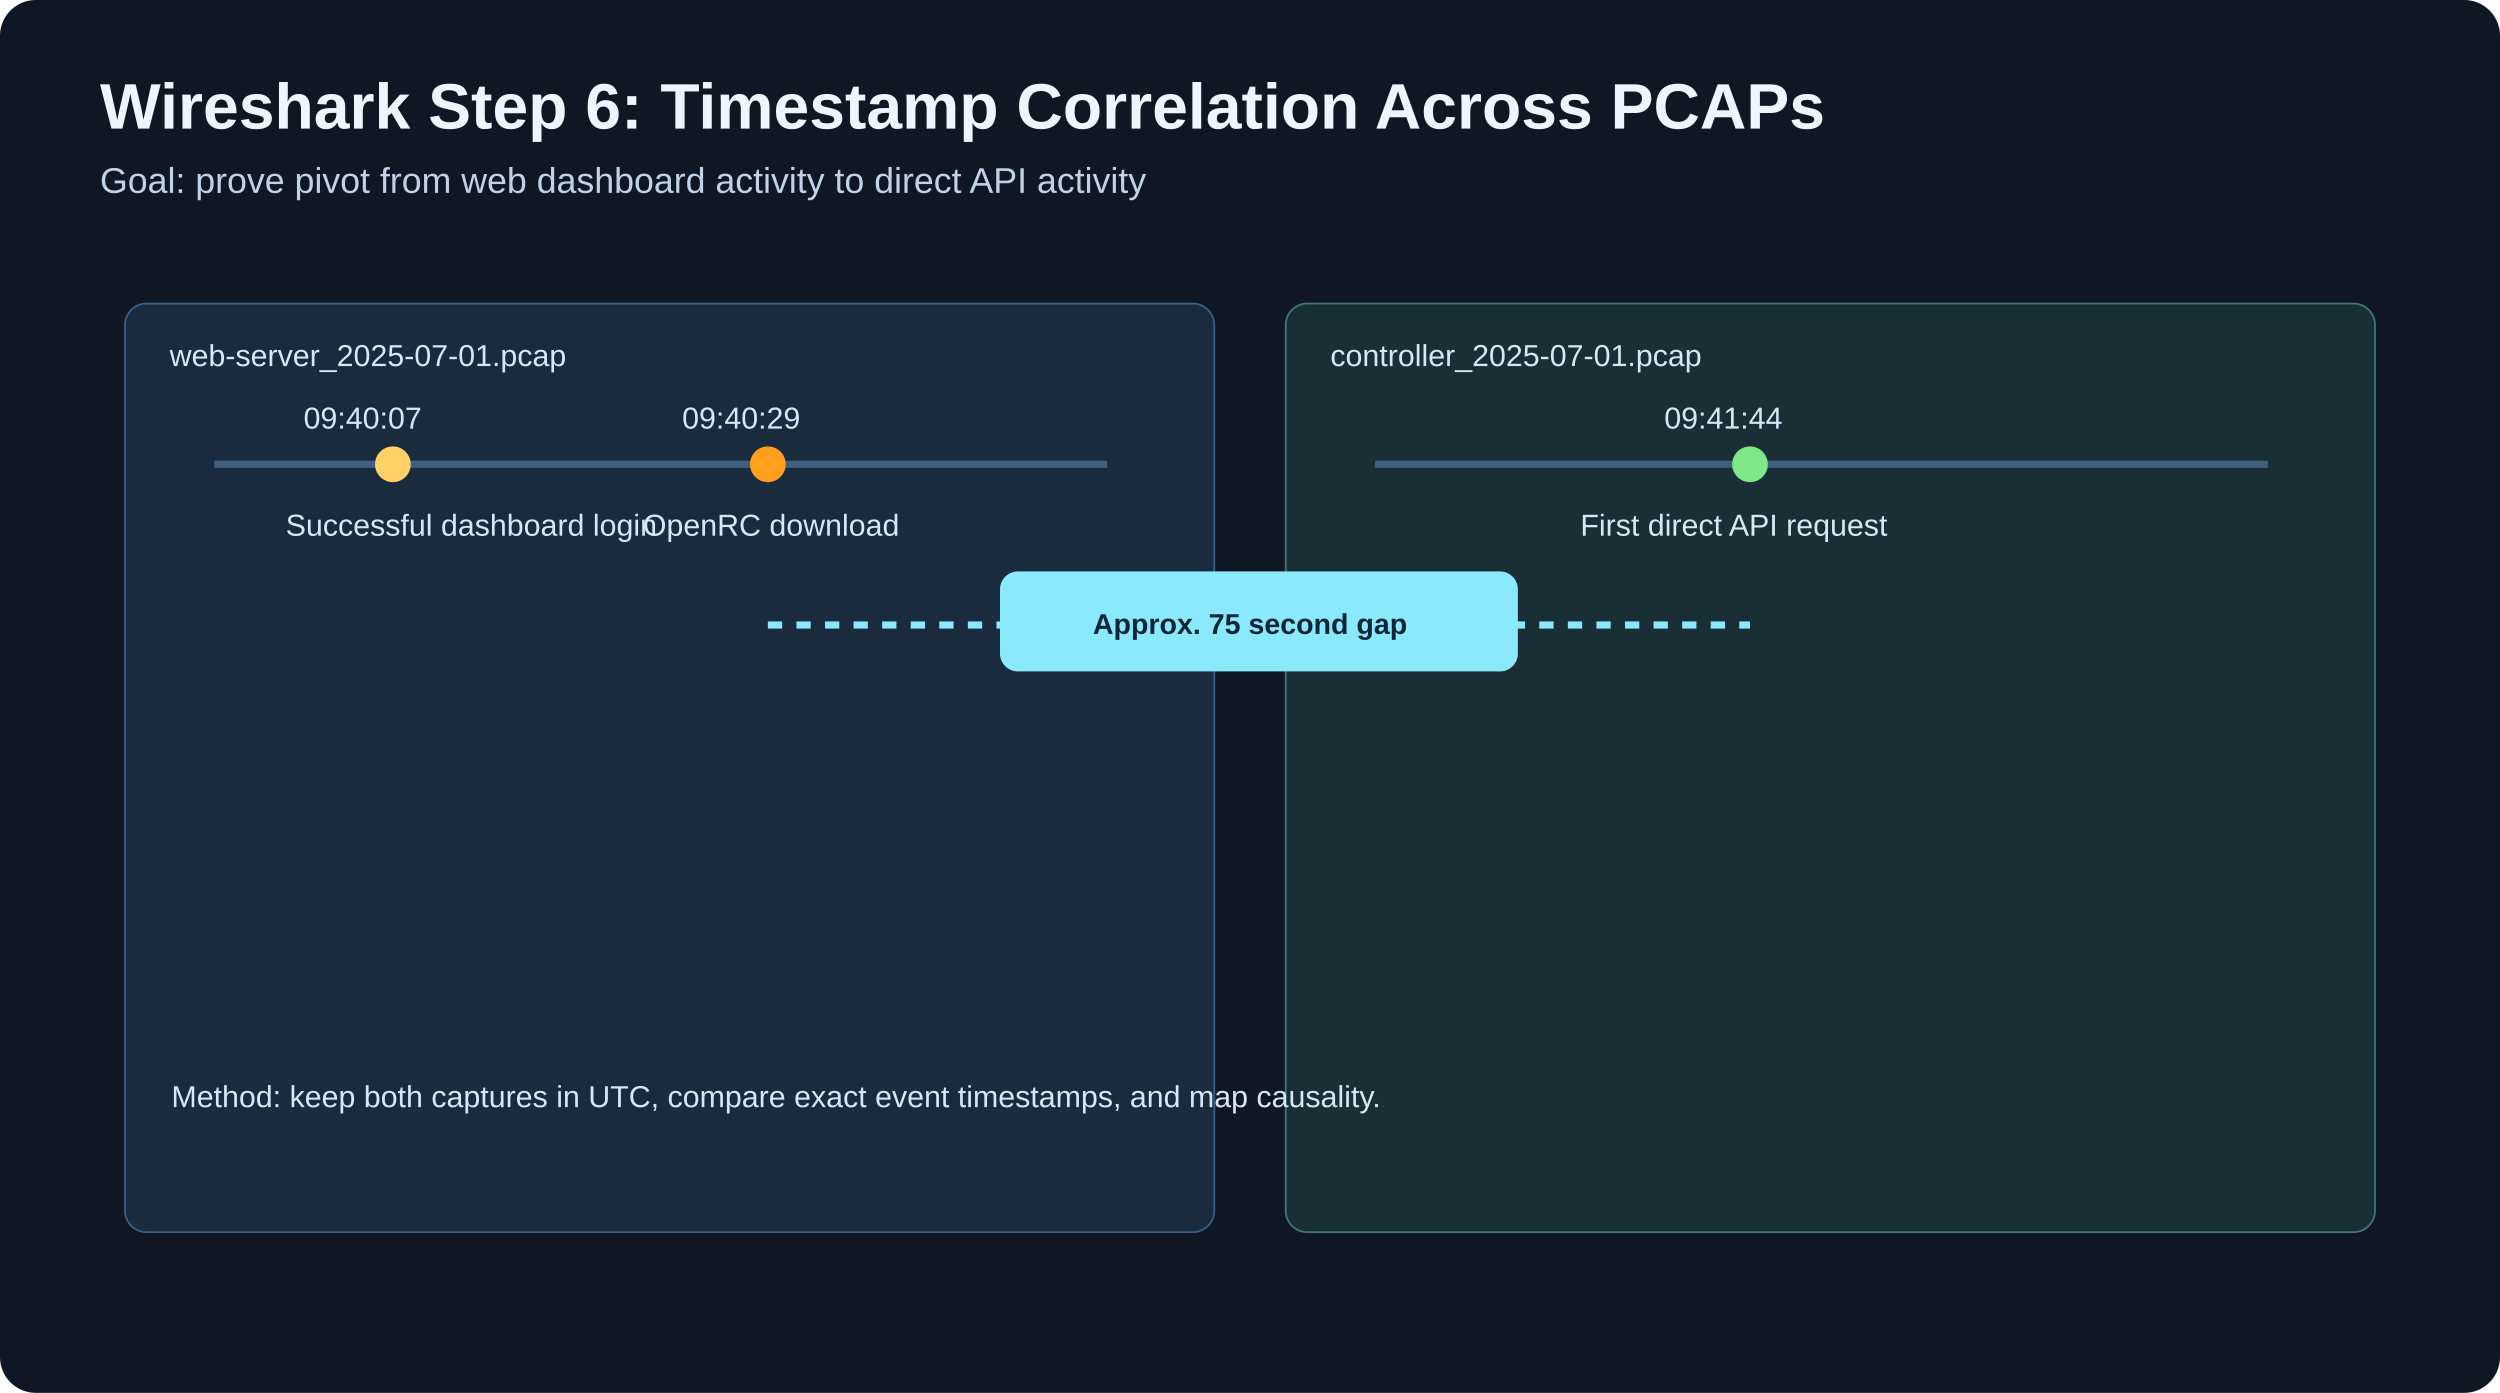
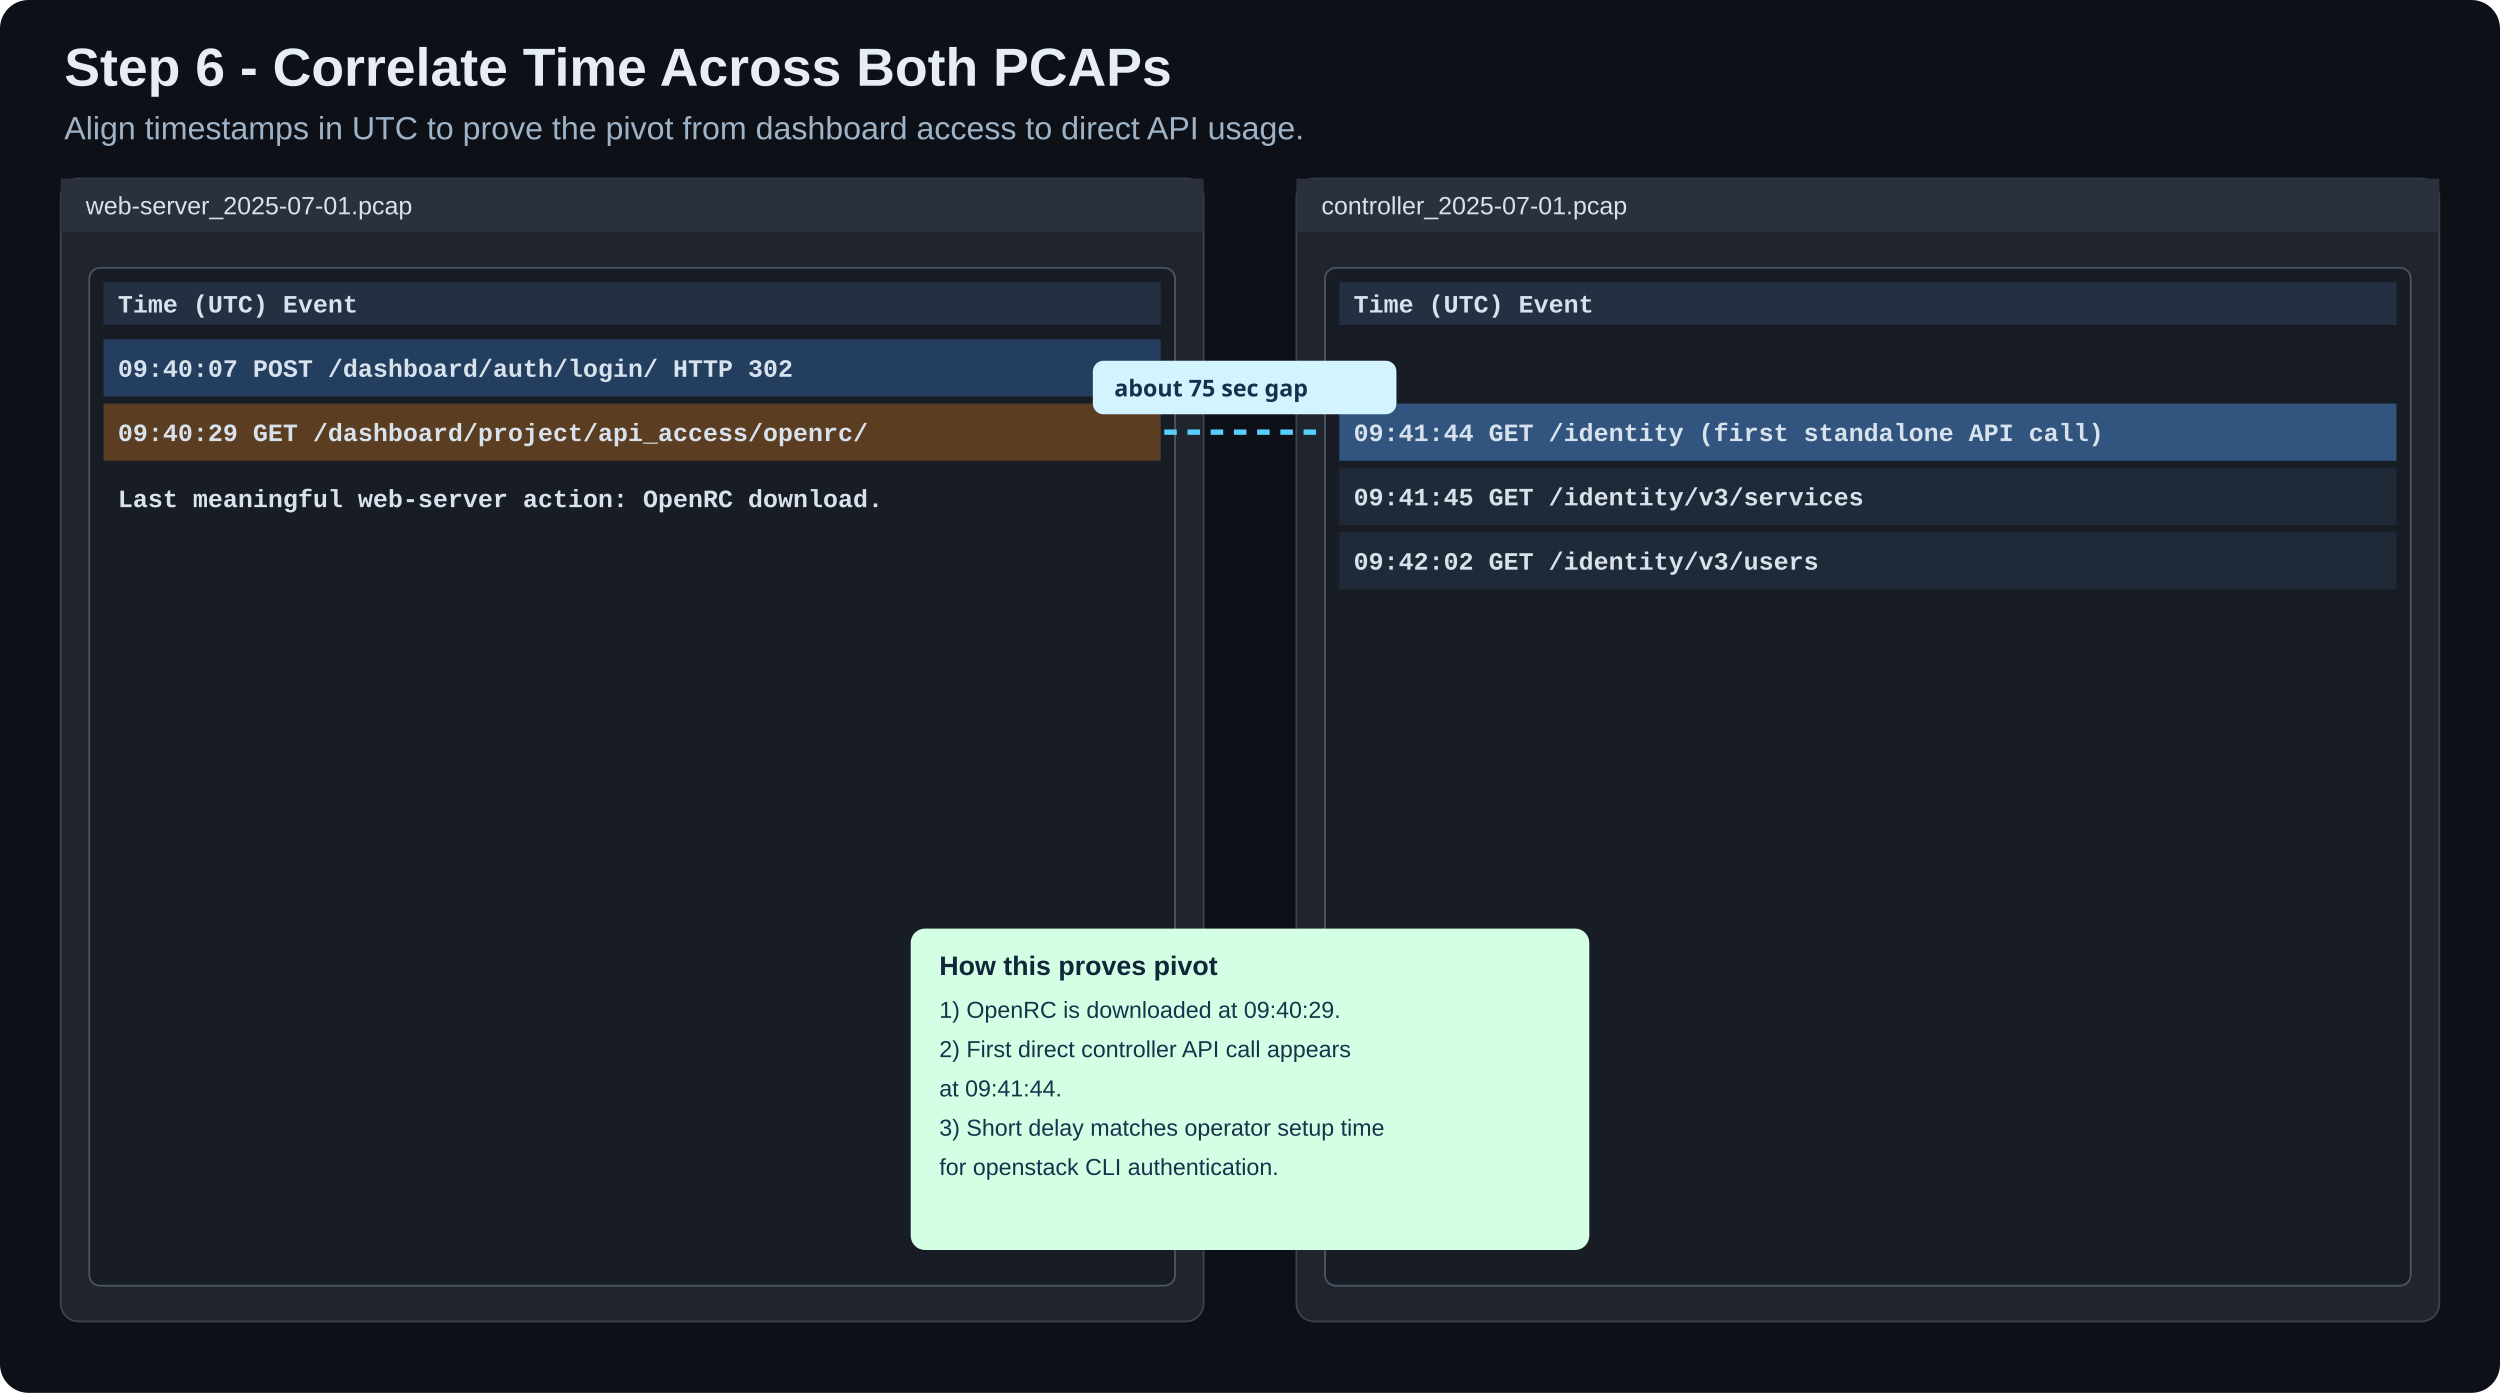
<svg xmlns="http://www.w3.org/2000/svg" width="1400" height="780" viewBox="0 0 1400 780" role="img" aria-labelledby="title desc">
  <defs>
    <style>
-       .h { font: 700 36px 'Segoe UI', Arial, sans-serif; fill: #edf5ff; }
-       .s { font: 500 20px 'Segoe UI', Arial, sans-serif; fill: #bfd2e6; }
-       .t { font: 500 17px 'Segoe UI', Arial, sans-serif; fill: #d6e7f7; }
-       .tag { font: 700 16px 'Segoe UI', Arial, sans-serif; fill: #102536; }
+       .title { font: 700 30px 'Segoe UI', Arial, sans-serif; fill: #e6edf3; }
+       .sub { font: 500 18px 'Segoe UI', Arial, sans-serif; fill: #9fb3c8; }
+       .ui { font: 500 14px 'Segoe UI', Arial, sans-serif; fill: #d8e2ec; }
+       .mono { font: 600 14px 'Consolas', 'Courier New', monospace; fill: #d8e2ec; }
+       .call { font: 600 15px 'Segoe UI', Arial, sans-serif; fill: #12263a; }
+       .callSmall { font: 500 13px 'Segoe UI', Arial, sans-serif; fill: #17334b; }
    </style>
  </defs>
-   <rect width="1400" height="780" fill="#0f1724" rx="20" />
-   <text x="56" y="72" class="h">Wireshark Step 6: Timestamp Correlation Across PCAPs</text>
-   <text x="56" y="108" class="s">Goal: prove pivot from web dashboard activity to direct API activity</text>
-   <rect x="70" y="170" width="610" height="520" rx="12" fill="#1a2b3e" stroke="#3b5f84" />
-   <text x="95" y="205" class="t">web-server_2025-07-01.pcap</text>
-   <line x1="120" y1="260" x2="620" y2="260" stroke="#406080" stroke-width="4" />
-   <circle cx="220" cy="260" r="10" fill="#ffd166" />
-   <text x="170" y="240" class="t">09:40:07</text>
-   <text x="160" y="300" class="t">Successful dashboard login</text>
-   <circle cx="430" cy="260" r="10" fill="#ff9f1c" />
-   <text x="382" y="240" class="t">09:40:29</text>
-   <text x="360" y="300" class="t">OpenRC download</text>
-   <rect x="720" y="170" width="610" height="520" rx="12" fill="#1a2f35" stroke="#3f7480" />
-   <text x="745" y="205" class="t">controller_2025-07-01.pcap</text>
-   <line x1="770" y1="260" x2="1270" y2="260" stroke="#406080" stroke-width="4" />
-   <circle cx="980" cy="260" r="10" fill="#7ee787" />
-   <text x="932" y="240" class="t">09:41:44</text>
-   <text x="885" y="300" class="t">First direct API request</text>
-   <line x1="430" y1="350" x2="980" y2="350" stroke="#8be9fd" stroke-width="4" stroke-dasharray="8 8" />
-   <rect x="560" y="320" width="290" height="56" rx="10" fill="#8be9fd" />
-   <text x="612" y="355" class="tag">Approx. 75 second gap</text>
-   <text x="96" y="620" class="t">Method: keep both captures in UTC, compare exact event timestamps, and map causality.</text>
+   <rect width="1400" height="780" fill="#0d1117" rx="16" />
+   <text x="36" y="48" class="title">Step 6 - Correlate Time Across Both PCAPs</text>
+   <text x="36" y="78" class="sub">Align timestamps in UTC to prove the pivot from dashboard access to direct API usage.</text>
+   <rect x="34" y="100" width="640" height="640" rx="10" fill="#1f242d" stroke="#3a4451" />
+   <rect x="34" y="100" width="640" height="30" fill="#2b313c" />
+   <text x="48" y="120" class="ui">web-server_2025-07-01.pcap</text>
+   <rect x="50" y="150" width="608" height="570" rx="6" fill="#181d25" stroke="#4b5563" />
+   <rect x="58" y="158" width="592" height="24" fill="#243041" />
+   <text x="66" y="175" class="mono">Time (UTC)    Event</text>
+   <rect x="58" y="190" width="592" height="32" fill="#243e60" />
+   <text x="66" y="211" class="mono">09:40:07      POST /dashboard/auth/login/   HTTP 302</text>
+   <rect x="58" y="226" width="592" height="32" fill="#5b3d22" />
+   <text x="66" y="247" class="mono">09:40:29      GET /dashboard/project/api_access/openrc/</text>
+   <text x="66" y="284" class="mono">Last meaningful web-server action: OpenRC download.</text>
+   <rect x="726" y="100" width="640" height="640" rx="10" fill="#1f242d" stroke="#3a4451" />
+   <rect x="726" y="100" width="640" height="30" fill="#2b313c" />
+   <text x="740" y="120" class="ui">controller_2025-07-01.pcap</text>
+   <rect x="742" y="150" width="608" height="570" rx="6" fill="#181d25" stroke="#4b5563" />
+   <rect x="750" y="158" width="592" height="24" fill="#243041" />
+   <text x="758" y="175" class="mono">Time (UTC)    Event</text>
+   <rect x="750" y="226" width="592" height="32" fill="#31557f" />
+   <text x="758" y="247" class="mono">09:41:44      GET /identity   (first standalone API call)</text>
+   <rect x="750" y="262" width="592" height="32" fill="#1f2937" />
+   <text x="758" y="283" class="mono">09:41:45      GET /identity/v3/services</text>
+   <rect x="750" y="298" width="592" height="32" fill="#1f2937" />
+   <text x="758" y="319" class="mono">09:42:02      GET /identity/v3/users</text>
+   <line x1="652" y1="242" x2="742" y2="242" stroke="#58d0ff" stroke-width="3" stroke-dasharray="7 6" />
+   <rect x="612" y="202" width="170" height="30" rx="6" fill="#d3f4ff" />
+   <text x="624" y="222" style="font:600 13px 'Segoe UI'; fill:#12324e;">about 75 sec gap</text>
+   <rect x="510" y="520" width="380" height="180" rx="8" fill="#d5ffe4" />
+   <text x="526" y="546" class="call">How this proves pivot</text>
+   <text x="526" y="570" class="callSmall">1) OpenRC is downloaded at 09:40:29.</text>
+   <text x="526" y="592" class="callSmall">2) First direct controller API call appears</text>
+   <text x="526" y="614" class="callSmall">   at 09:41:44.</text>
+   <text x="526" y="636" class="callSmall">3) Short delay matches operator setup time</text>
+   <text x="526" y="658" class="callSmall">   for openstack CLI authentication.</text>
</svg>
